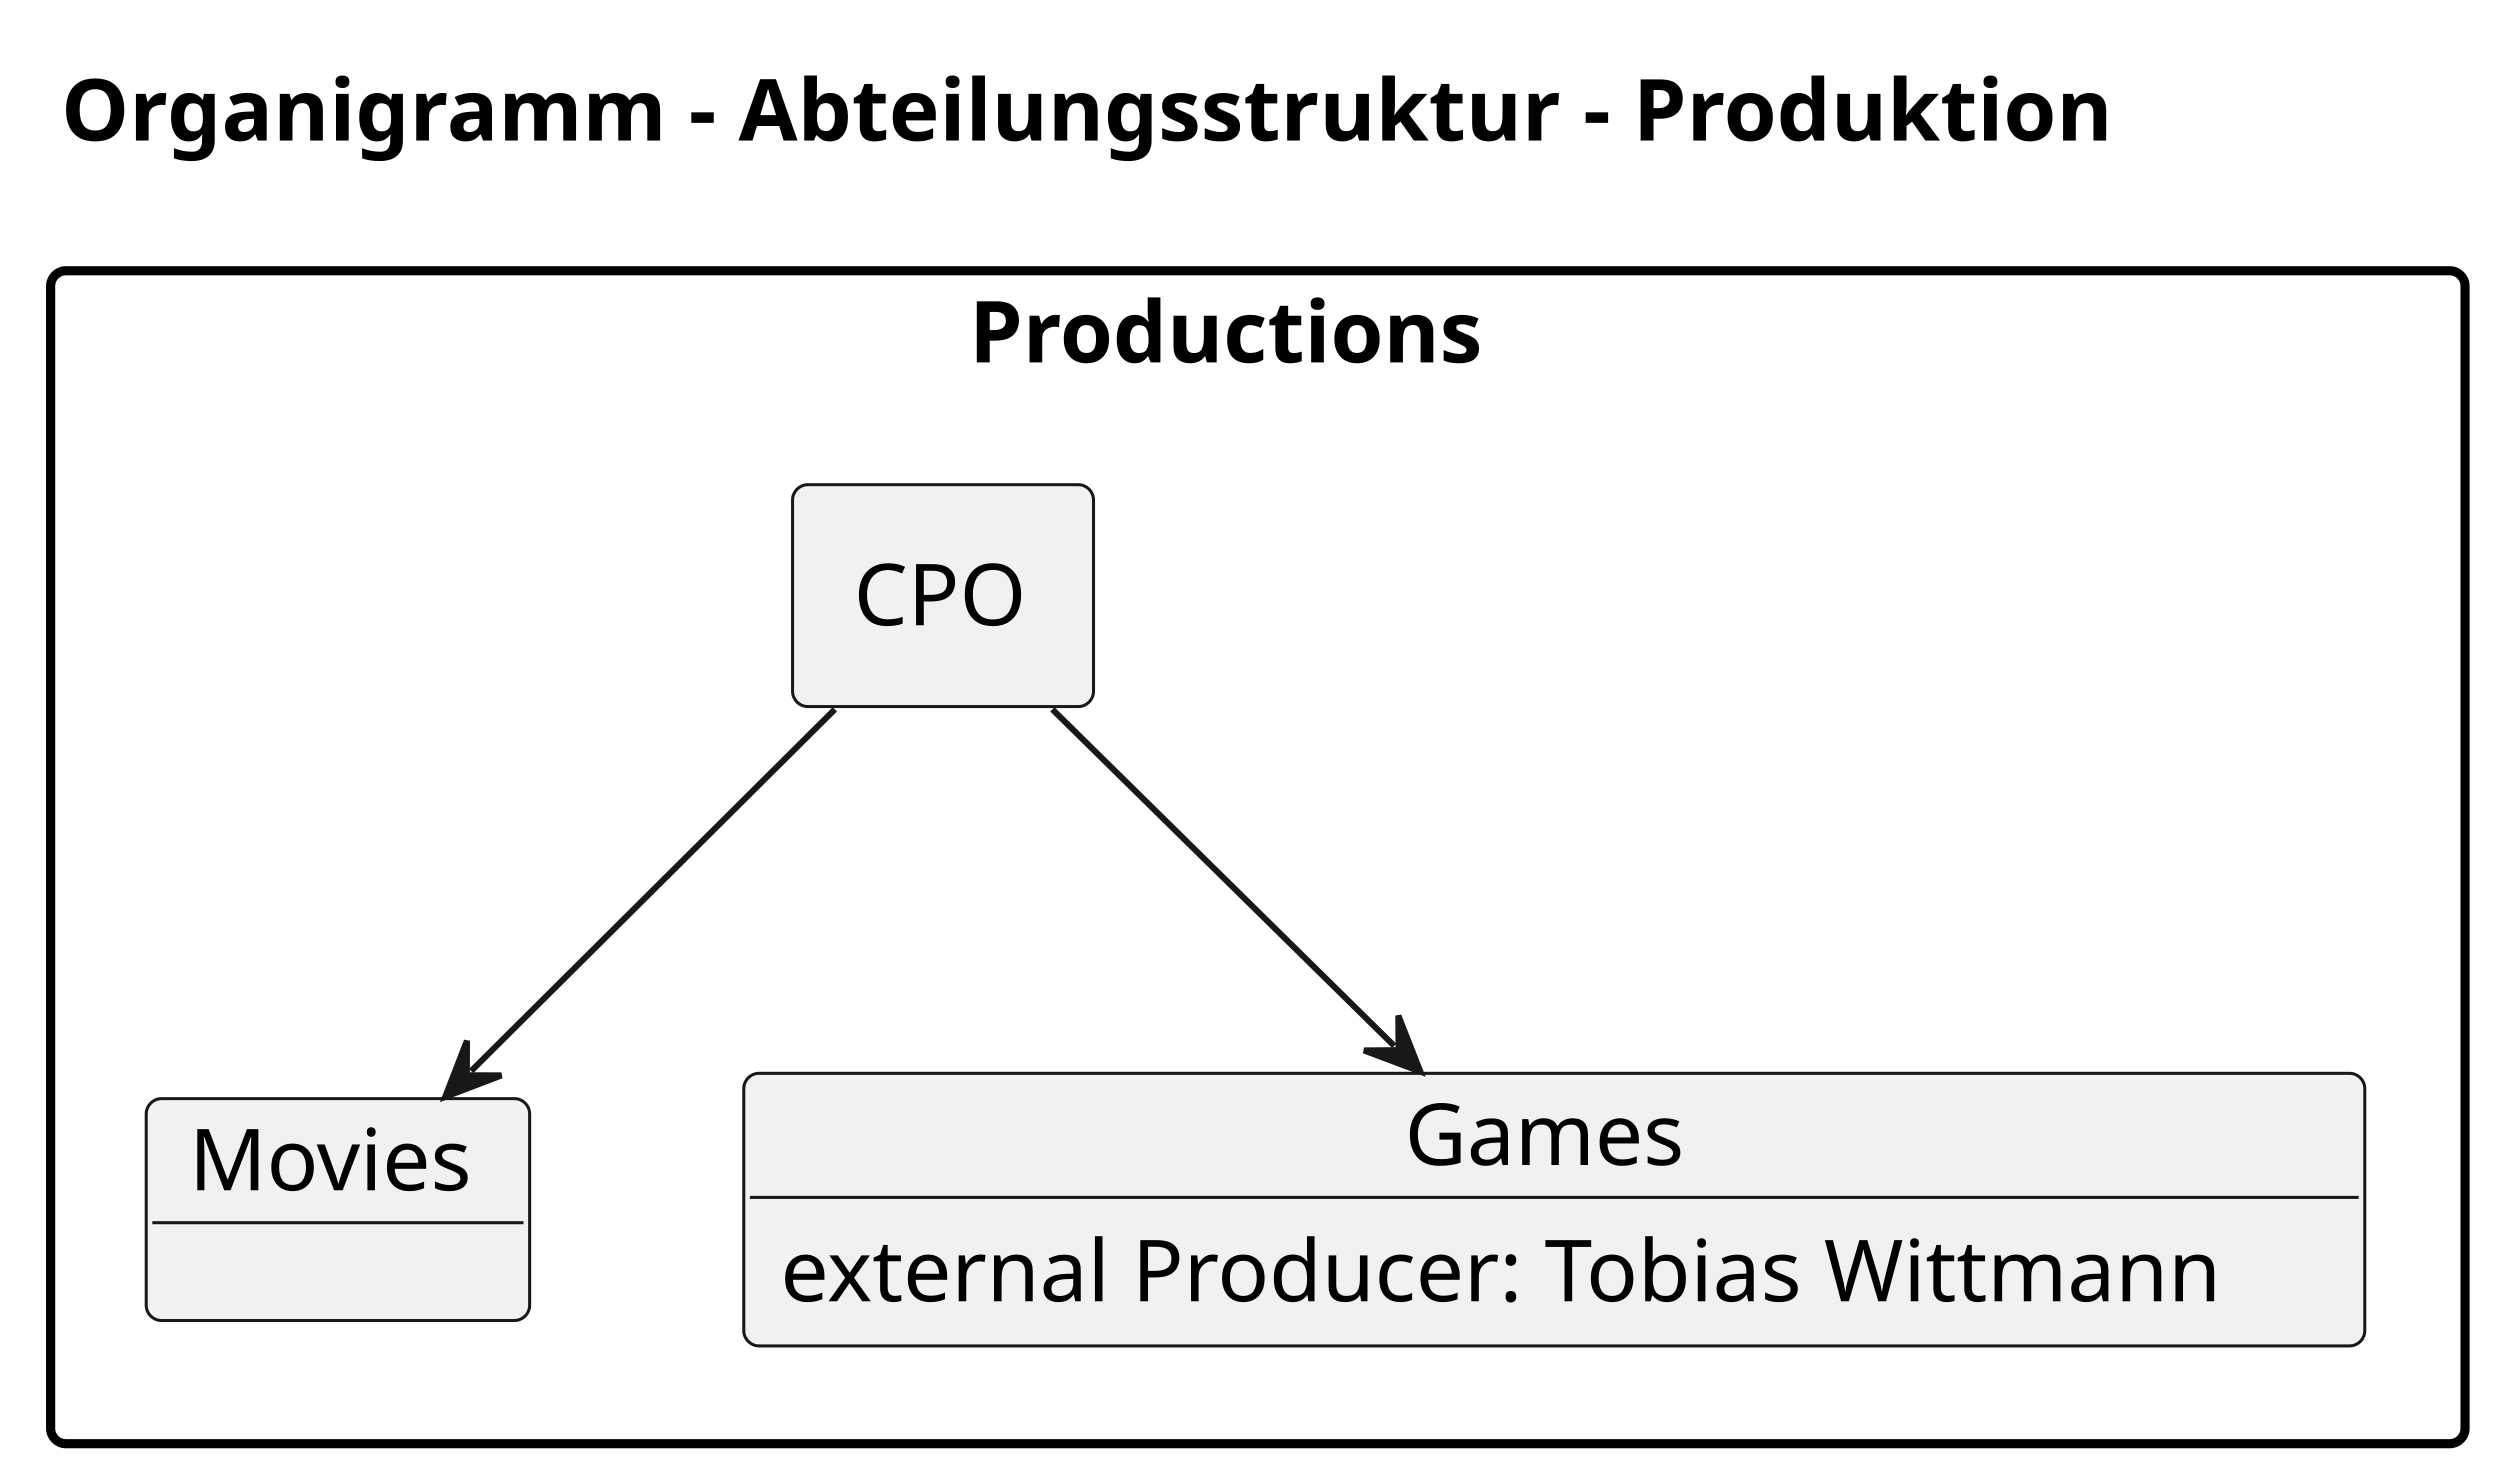
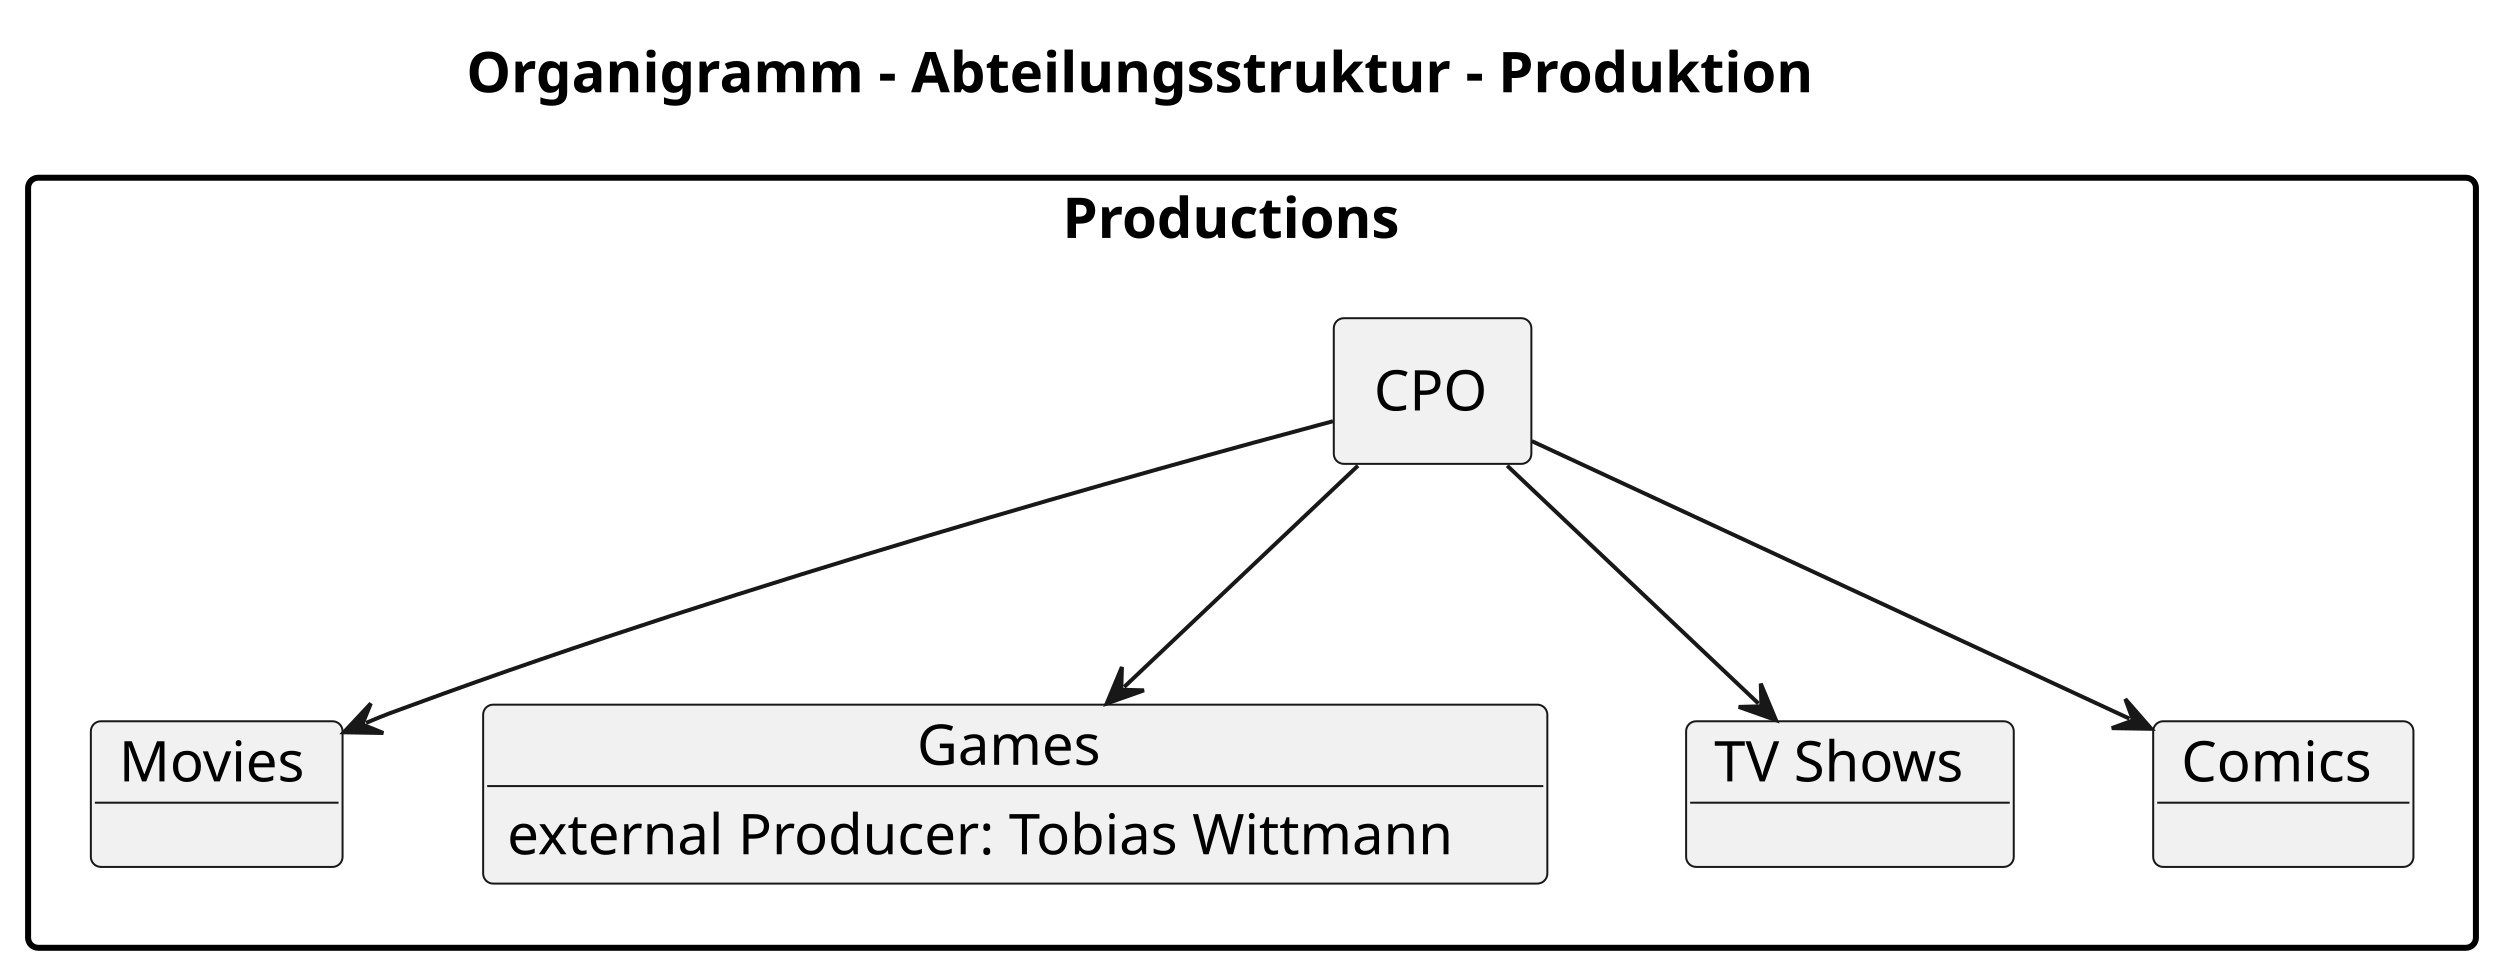
- <svg xmlns="http://www.w3.org/2000/svg" contentStyleType="text/css" data-diagram-type="CLASS" height="242px" preserveAspectRatio="none" style="width:409px;height:242px;background:#FFFFFF;" version="1.1" viewBox="0 0 409 242" width="409px" zoomAndPan="magnify">
+ <svg xmlns="http://www.w3.org/2000/svg" contentStyleType="text/css" data-diagram-type="CLASS" height="242px" preserveAspectRatio="none" style="width:623px;height:242px;background:#FFFFFF;" version="1.1" viewBox="0 0 623 242" width="623px" zoomAndPan="magnify">
  <defs />
  <g>
-     <text fill="#000000" font-family="sans-serif" font-size="14" font-weight="bold" lengthAdjust="spacing" textLength="376.565" x="10" y="22.995">Organigramm - Abteilungsstruktur - Produktion</text>
+     <text fill="#000000" font-family="sans-serif" font-size="14" font-weight="bold" lengthAdjust="spacing" textLength="376.565" x="116.218" y="22.995">Organigramm - Abteilungsstruktur - Produktion</text>
    <g class="cluster" data-entity="PROD" data-source-line="13" data-uid="ent0002" id="cluster_PROD">
-       <rect fill="none" height="191.89" rx="2.5" ry="2.5" style="stroke:#000000;stroke-width:1.5;" width="395" x="8.282" y="44.297" />
-       <text fill="#000000" font-family="sans-serif" font-size="14" font-weight="bold" lengthAdjust="spacing" textLength="94.48" x="158.542" y="59.292">Productions</text>
+       <rect fill="none" height="191.89" rx="2.5" ry="2.5" style="stroke:#000000;stroke-width:1.5;" width="610" x="7" y="44.297" />
+       <text fill="#000000" font-family="sans-serif" font-size="14" font-weight="bold" lengthAdjust="spacing" textLength="94.48" x="264.76" y="59.292">Productions</text>
    </g>
    <g class="entity" data-entity="CPO" data-source-line="14" data-uid="ent0003" id="entity_CPO">
-       <rect fill="#F1F1F1" height="36.297" rx="2.5" ry="2.5" style="stroke:#181818;stroke-width:0.5;" width="49.237" x="129.662" y="79.297" />
-       <text fill="#000000" font-family="sans-serif" font-size="14" lengthAdjust="spacing" textLength="29.237" x="139.662" y="102.292">CPO</text>
+       <rect fill="#F1F1F1" height="36.297" rx="2.5" ry="2.5" style="stroke:#181818;stroke-width:0.5;" width="49.237" x="332.38" y="79.297" />
+       <text fill="#000000" font-family="sans-serif" font-size="14" lengthAdjust="spacing" textLength="29.237" x="342.38" y="102.292">CPO</text>
    </g>
    <g class="entity" data-entity="MPU" data-source-line="15" data-uid="ent0004" id="entity_MPU">
-       <rect fill="#F1F1F1" height="36.297" rx="2.5" ry="2.5" style="stroke:#181818;stroke-width:0.5;" width="62.727" x="23.922" y="179.737" />
-       <text fill="#000000" font-family="sans-serif" font-size="14" lengthAdjust="spacing" textLength="48.727" x="30.922" y="194.732">Movies</text>
-       <line style="stroke:#181818;stroke-width:0.5;" x1="24.922" x2="85.649" y1="200.034" y2="200.034" />
+       <rect fill="#F1F1F1" height="36.297" rx="2.5" ry="2.5" style="stroke:#181818;stroke-width:0.5;" width="62.727" x="22.64" y="179.737" />
+       <text fill="#000000" font-family="sans-serif" font-size="14" lengthAdjust="spacing" textLength="48.727" x="29.64" y="194.732">Movies</text>
+       <line style="stroke:#181818;stroke-width:0.5;" x1="23.64" x2="84.367" y1="200.034" y2="200.034" />
    </g>
    <g class="entity" data-entity="GPU" data-source-line="16" data-uid="ent0005" id="entity_GPU">
-       <rect fill="#F1F1F1" height="44.594" rx="2.5" ry="2.5" style="stroke:#181818;stroke-width:0.5;" width="265.196" x="121.682" y="175.597" />
-       <text fill="#000000" font-family="sans-serif" font-size="14" lengthAdjust="spacing" textLength="48.973" x="229.794" y="190.592">Games</text>
-       <line style="stroke:#181818;stroke-width:0.5;" x1="122.682" x2="385.878" y1="195.894" y2="195.894" />
-       <text fill="#000000" font-family="sans-serif" font-size="14" lengthAdjust="spacing" textLength="253.196" x="127.682" y="212.889">external Producer: Tobias Wittmann</text>
+       <rect fill="#F1F1F1" height="44.594" rx="2.5" ry="2.5" style="stroke:#181818;stroke-width:0.5;" width="265.196" x="120.4" y="175.597" />
+       <text fill="#000000" font-family="sans-serif" font-size="14" lengthAdjust="spacing" textLength="48.973" x="228.512" y="190.592">Games</text>
+       <line style="stroke:#181818;stroke-width:0.5;" x1="121.4" x2="384.596" y1="195.894" y2="195.894" />
+       <text fill="#000000" font-family="sans-serif" font-size="14" lengthAdjust="spacing" textLength="253.196" x="126.4" y="212.889">external Producer: Tobias Wittmann</text>
    </g>
-     <g class="link" data-entity-1="CPO" data-entity-2="MPU" data-source-line="20" data-uid="lnk6" id="link_CPO_MPU">
-       <path codeLine="20" d="M136.582,116.047 C118.562,133.967 95.046,157.345 77.085,175.215" fill="none" id="CPO-to-MPU" style="stroke:#181818;stroke-width:1;" />
-       <polygon fill="#181818" points="72.832,179.447,82.034,175.934,76.377,175.92,76.391,170.263,72.832,179.447" style="stroke:#181818;stroke-width:1;" />
+     <g class="entity" data-entity="TVU" data-source-line="19" data-uid="ent0006" id="entity_TVU">
+       <rect fill="#F1F1F1" height="36.297" rx="2.5" ry="2.5" style="stroke:#181818;stroke-width:0.5;" width="81.648" x="420.18" y="179.737" />
+       <text fill="#000000" font-family="sans-serif" font-size="14" lengthAdjust="spacing" textLength="67.648" x="427.18" y="194.732">TV Shows</text>
+       <line style="stroke:#181818;stroke-width:0.5;" x1="421.18" x2="500.828" y1="200.034" y2="200.034" />
    </g>
-     <g class="link" data-entity-1="CPO" data-entity-2="GPU" data-source-line="21" data-uid="lnk7" id="link_CPO_GPU">
-       <path codeLine="21" d="M172.162,116.047 C189.012,132.637 210.037,153.327 228.097,171.107" fill="none" id="CPO-to-GPU" style="stroke:#181818;stroke-width:1;" />
-       <polygon fill="#181818" points="232.372,175.317,228.765,166.152,228.809,171.809,223.153,171.853,232.372,175.317" style="stroke:#181818;stroke-width:1;" />
+     <g class="entity" data-entity="CPU" data-source-line="20" data-uid="ent0007" id="entity_CPU">
+       <rect fill="#F1F1F1" height="36.297" rx="2.5" ry="2.5" style="stroke:#181818;stroke-width:0.5;" width="64.859" x="536.57" y="179.737" />
+       <text fill="#000000" font-family="sans-serif" font-size="14" lengthAdjust="spacing" textLength="50.859" x="543.57" y="194.732">Comics</text>
+       <line style="stroke:#181818;stroke-width:0.5;" x1="537.57" x2="600.429" y1="200.034" y2="200.034" />
+     </g>
+     <g class="link" data-entity-1="CPO" data-entity-2="MPU" data-source-line="22" data-uid="lnk8" id="link_CPO_MPU">
+       <path codeLine="22" d="M332.17,104.967 C286.34,117.217 185.61,145.207 103,175.597 C97.34,177.677 96.926,177.729 91.206,180.149" fill="none" id="CPO-to-MPU" style="stroke:#181818;stroke-width:1;" />
+       <polygon fill="#181818" points="85.68,182.487,95.527,182.664,90.285,180.539,92.41,175.296,85.68,182.487" style="stroke:#181818;stroke-width:1;" />
+     </g>
+     <g class="link" data-entity-1="CPO" data-entity-2="GPU" data-source-line="23" data-uid="lnk9" id="link_CPO_GPU">
+       <path codeLine="23" d="M338.41,116.047 C320.88,132.637 298.927,153.412 280.147,171.192" fill="none" id="CPO-to-GPU" style="stroke:#181818;stroke-width:1;" />
+       <polygon fill="#181818" points="275.79,175.317,285.076,172.034,279.421,171.879,279.576,166.225,275.79,175.317" style="stroke:#181818;stroke-width:1;" />
+     </g>
+     <g class="link" data-entity-1="CPO" data-entity-2="TVU" data-source-line="24" data-uid="lnk10" id="link_CPO_TVU">
+       <path codeLine="24" d="M375.59,116.047 C394.52,133.967 419.344,157.451 438.214,175.321" fill="none" id="CPO-to-TVU" style="stroke:#181818;stroke-width:1;" />
+       <polygon fill="#181818" points="442.57,179.447,438.786,170.354,438.94,176.009,433.285,176.163,442.57,179.447" style="stroke:#181818;stroke-width:1;" />
+     </g>
+     <g class="link" data-entity-1="CPO" data-entity-2="CPU" data-source-line="25" data-uid="lnk11" id="link_CPO_CPU">
+       <path codeLine="25" d="M381.73,109.927 C419.96,127.687 487.999,159.269 530.659,179.089" fill="none" id="CPO-to-CPU" style="stroke:#181818;stroke-width:1;" />
+       <polygon fill="#181818" points="536.1,181.617,529.623,174.197,531.566,179.51,526.253,181.452,536.1,181.617" style="stroke:#181818;stroke-width:1;" />
    </g>
  </g>
</svg>
